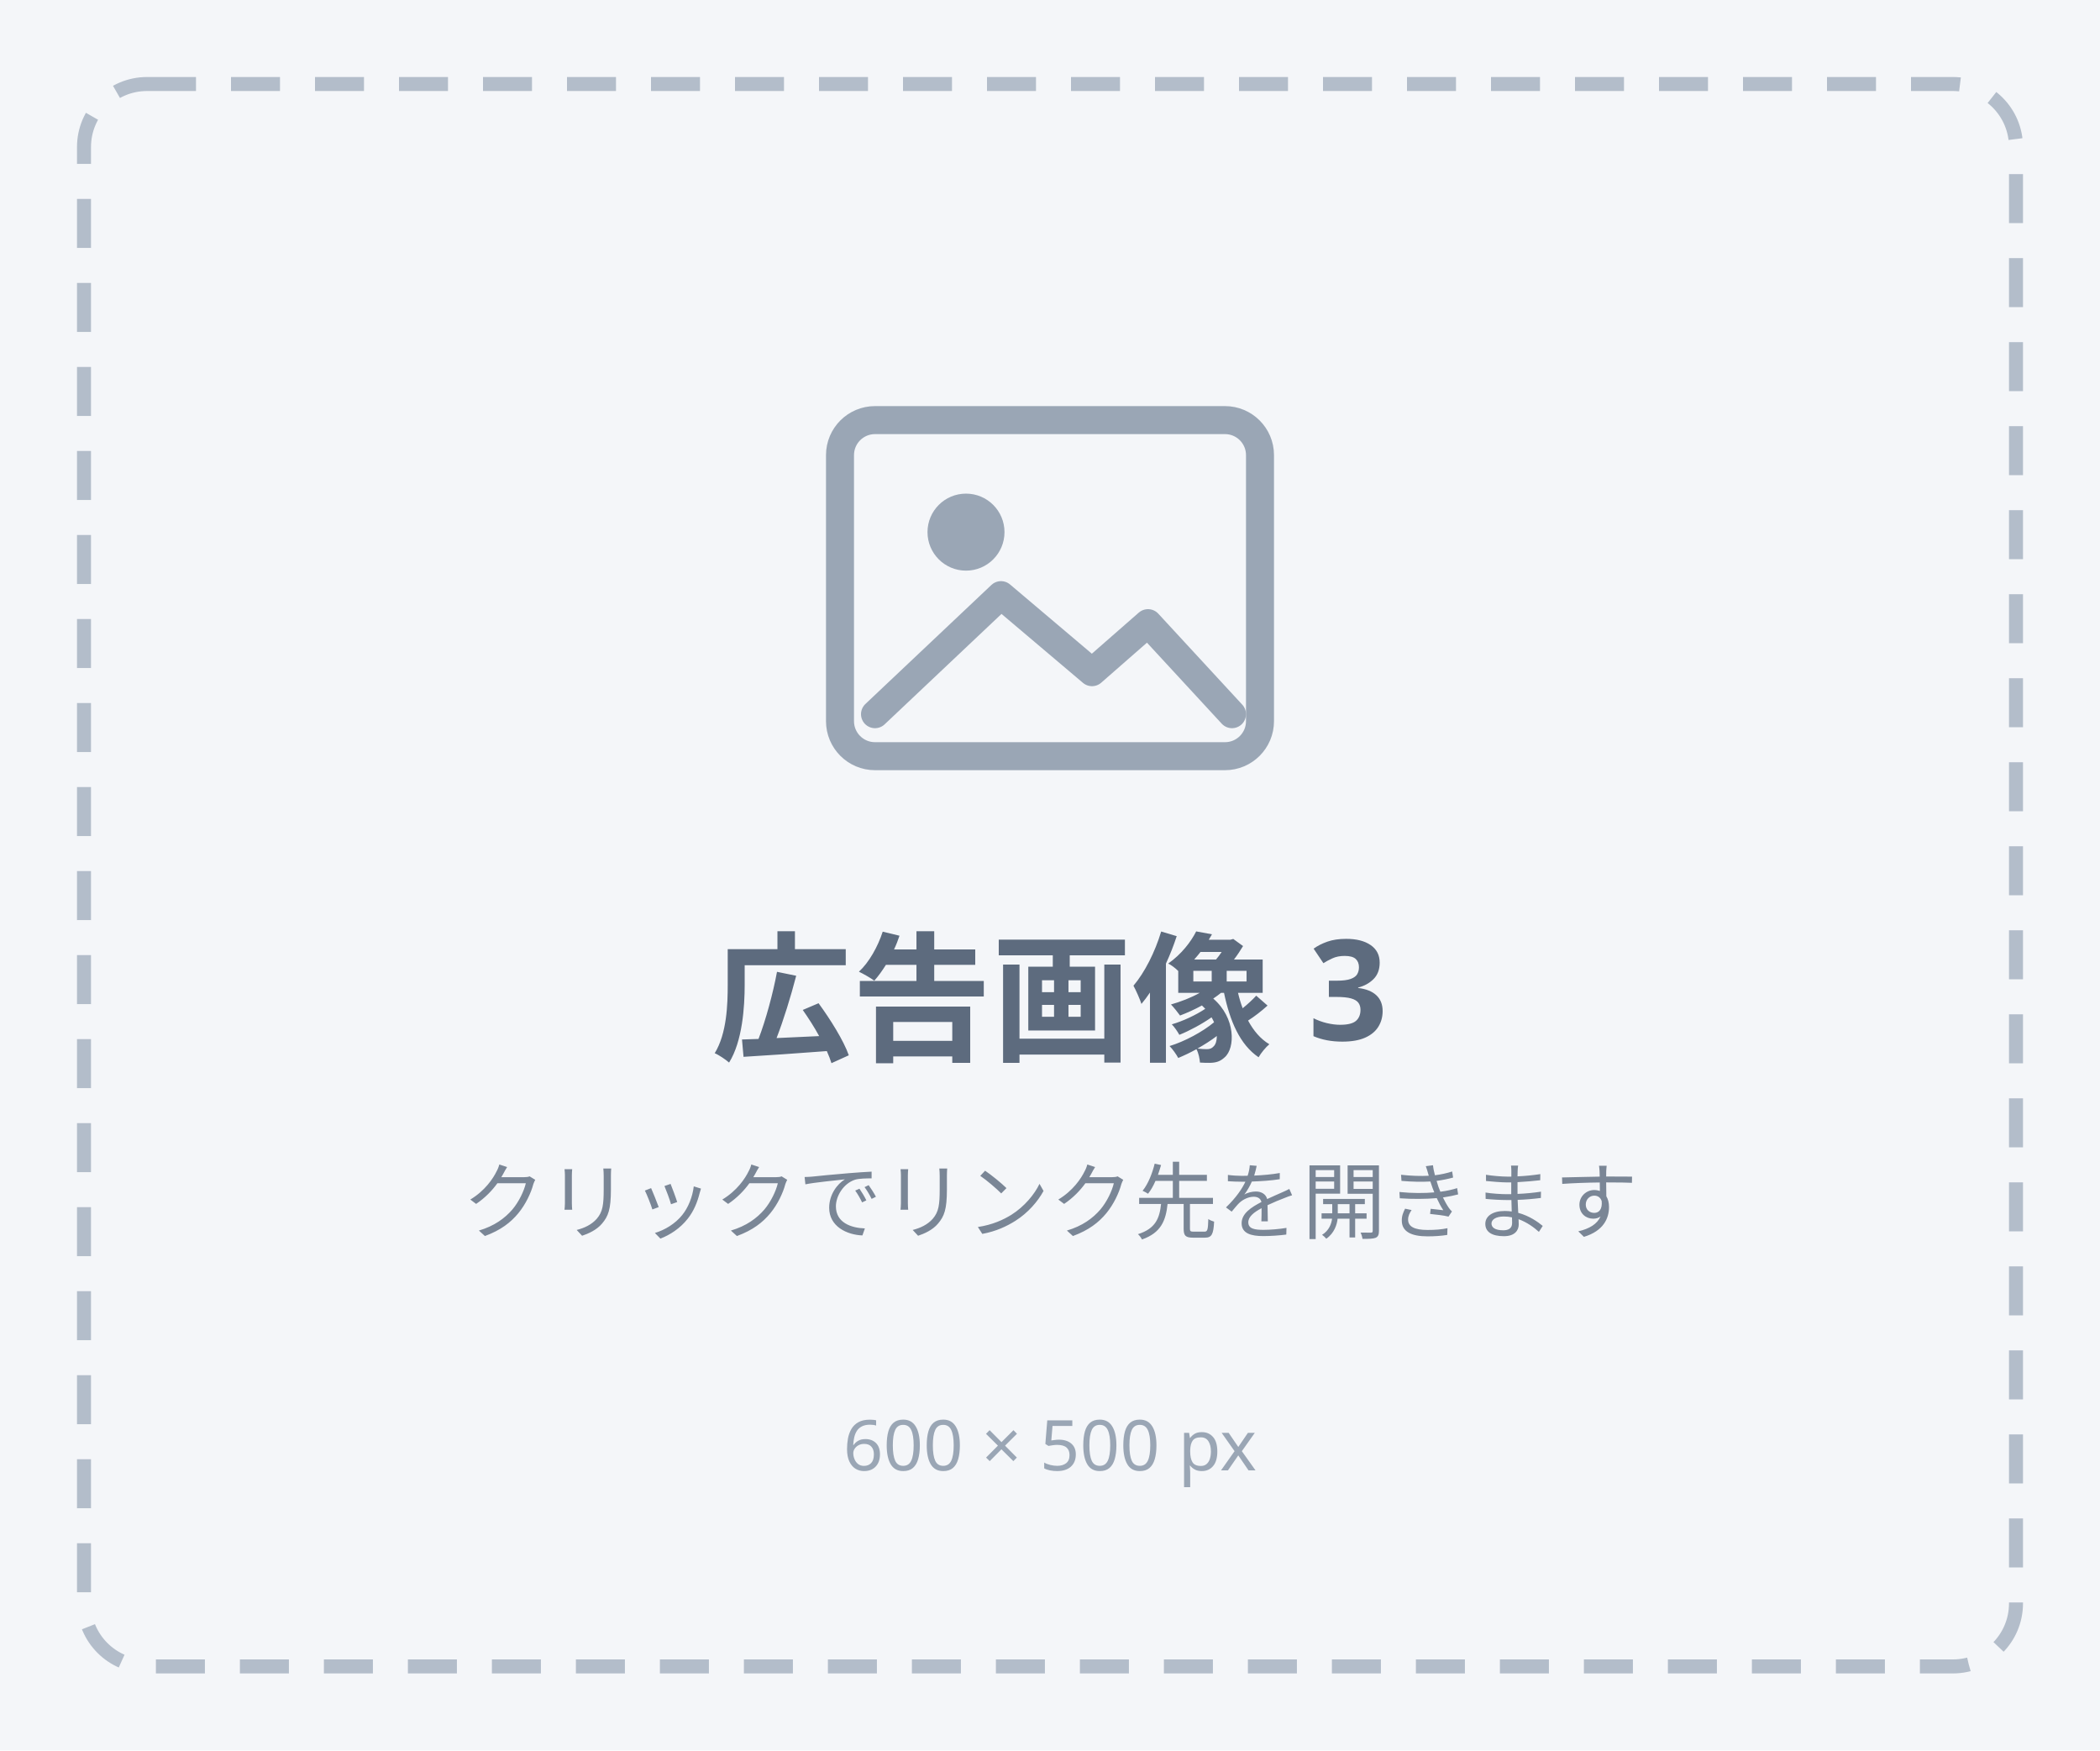
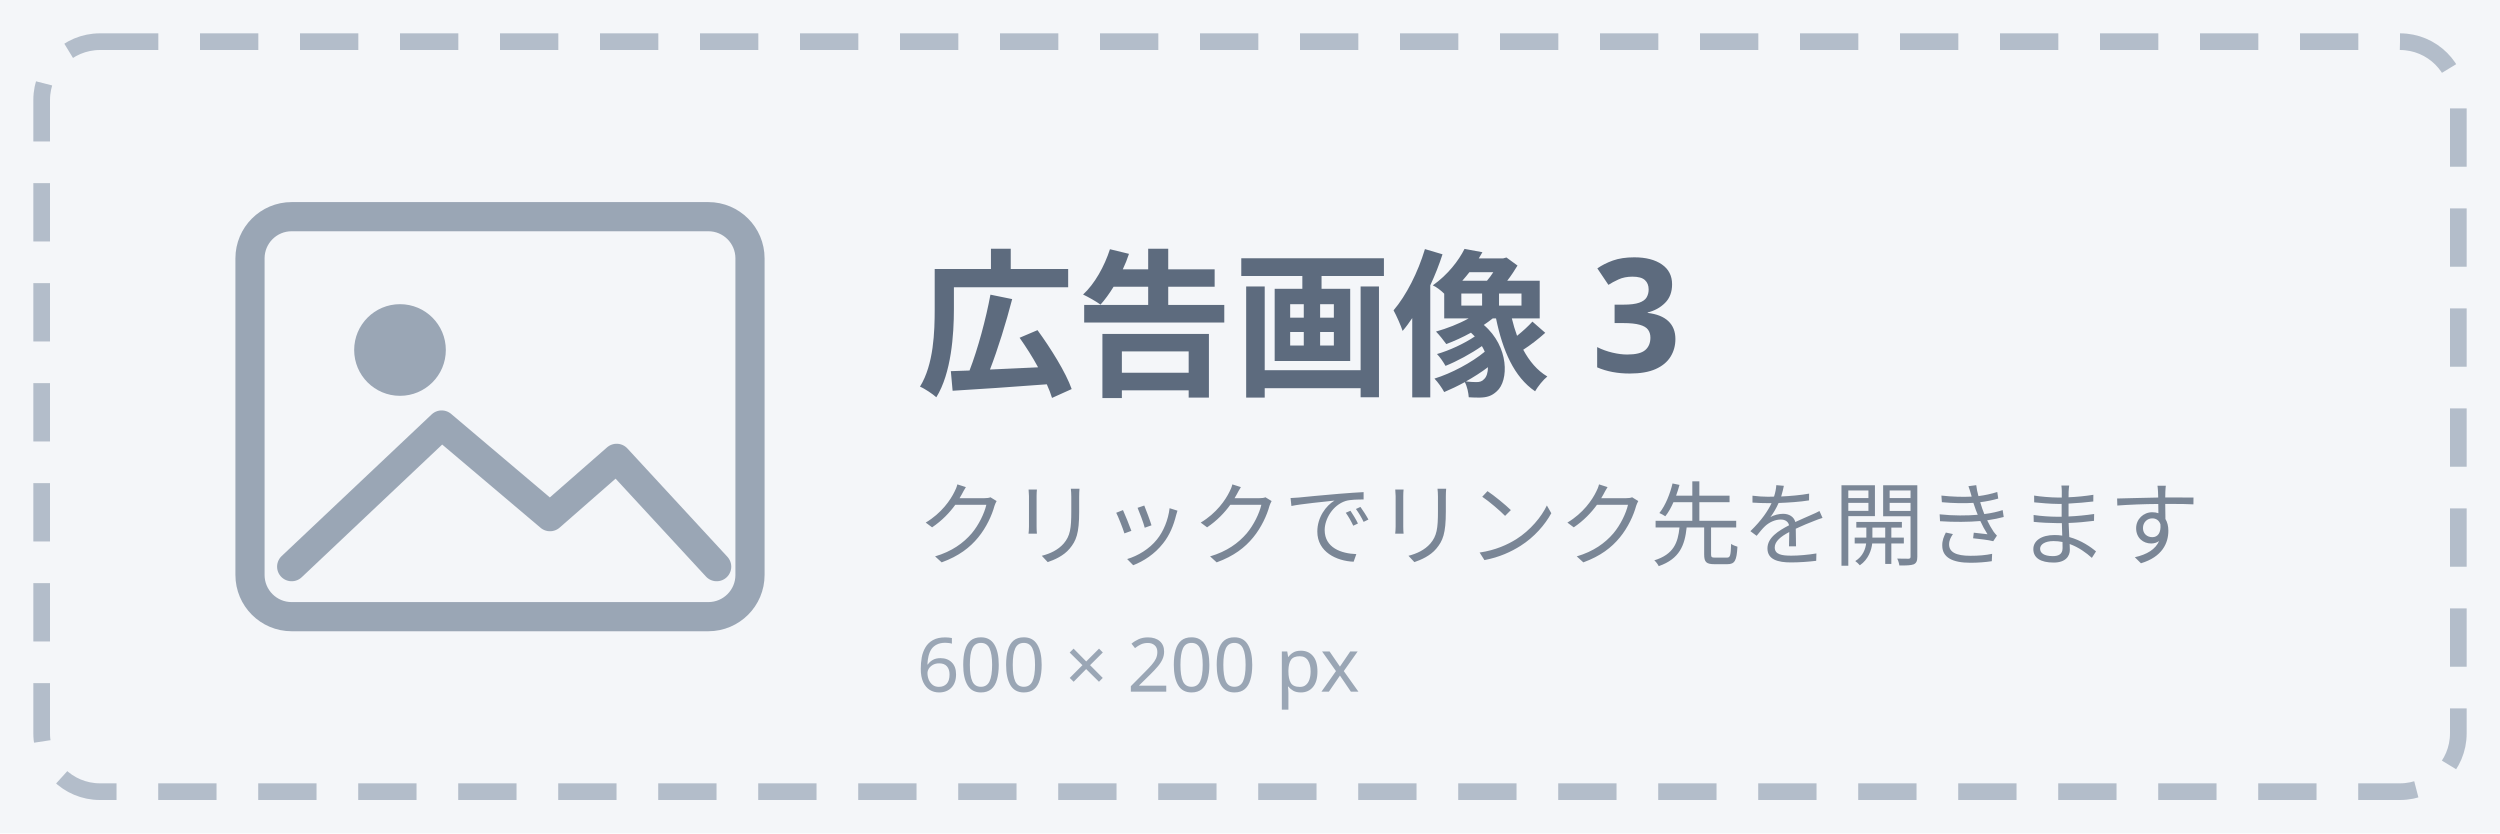
- <svg xmlns="http://www.w3.org/2000/svg" width="600" height="500" viewBox="0 0 600 500">
-   <rect width="600" height="500" fill="#F4F6F9" />
-   <rect x="24" y="24" width="552" height="452" rx="18" fill="none" stroke="#B3BDCA" stroke-width="4" stroke-dasharray="14 10" />
-   <g transform="translate(240 120)" fill="none" stroke="#9AA6B5" stroke-width="8" stroke-linejoin="round">
+ <svg xmlns="http://www.w3.org/2000/svg" width="600" height="200" viewBox="0 0 600 200">
+   <rect width="600" height="200" fill="#F4F6F9" />
+   <rect x="10" y="10" width="580" height="180" rx="14" fill="none" stroke="#B3BDCA" stroke-width="4" stroke-dasharray="14 10" />
+   <g transform="translate(60 52)" fill="none" stroke="#9AA6B5" stroke-width="7" stroke-linejoin="round">
    <rect x="0" y="0" width="120" height="96" rx="10" />
    <circle cx="36" cy="32" r="11" fill="#9AA6B5" stroke="none" />
    <path d="M10 84 L46 50 L72 72 L88 58 L112 84" stroke-linecap="round" />
  </g>
-   <text x="300" y="300" text-anchor="middle" font-family="sans-serif" font-size="40" font-weight="700" fill="#5D6B7E">広告画像 3</text>
-   <text x="300" y="352" text-anchor="middle" font-family="sans-serif" font-size="24" fill="#7A8696">クリックでリンク先を開きます</text>
-   <text x="300" y="420" text-anchor="middle" font-family="sans-serif" font-size="20" fill="#9AA6B5">600 × 500 px</text>
+   <text x="220" y="92" font-family="sans-serif" font-size="38" font-weight="700" fill="#5D6B7E">広告画像 3</text>
+   <text x="220" y="134" font-family="sans-serif" font-size="22" fill="#7A8696">クリックでリンク先を開きます</text>
+   <text x="220" y="166" font-family="sans-serif" font-size="18" fill="#9AA6B5">600 × 200 px</text>
</svg>
